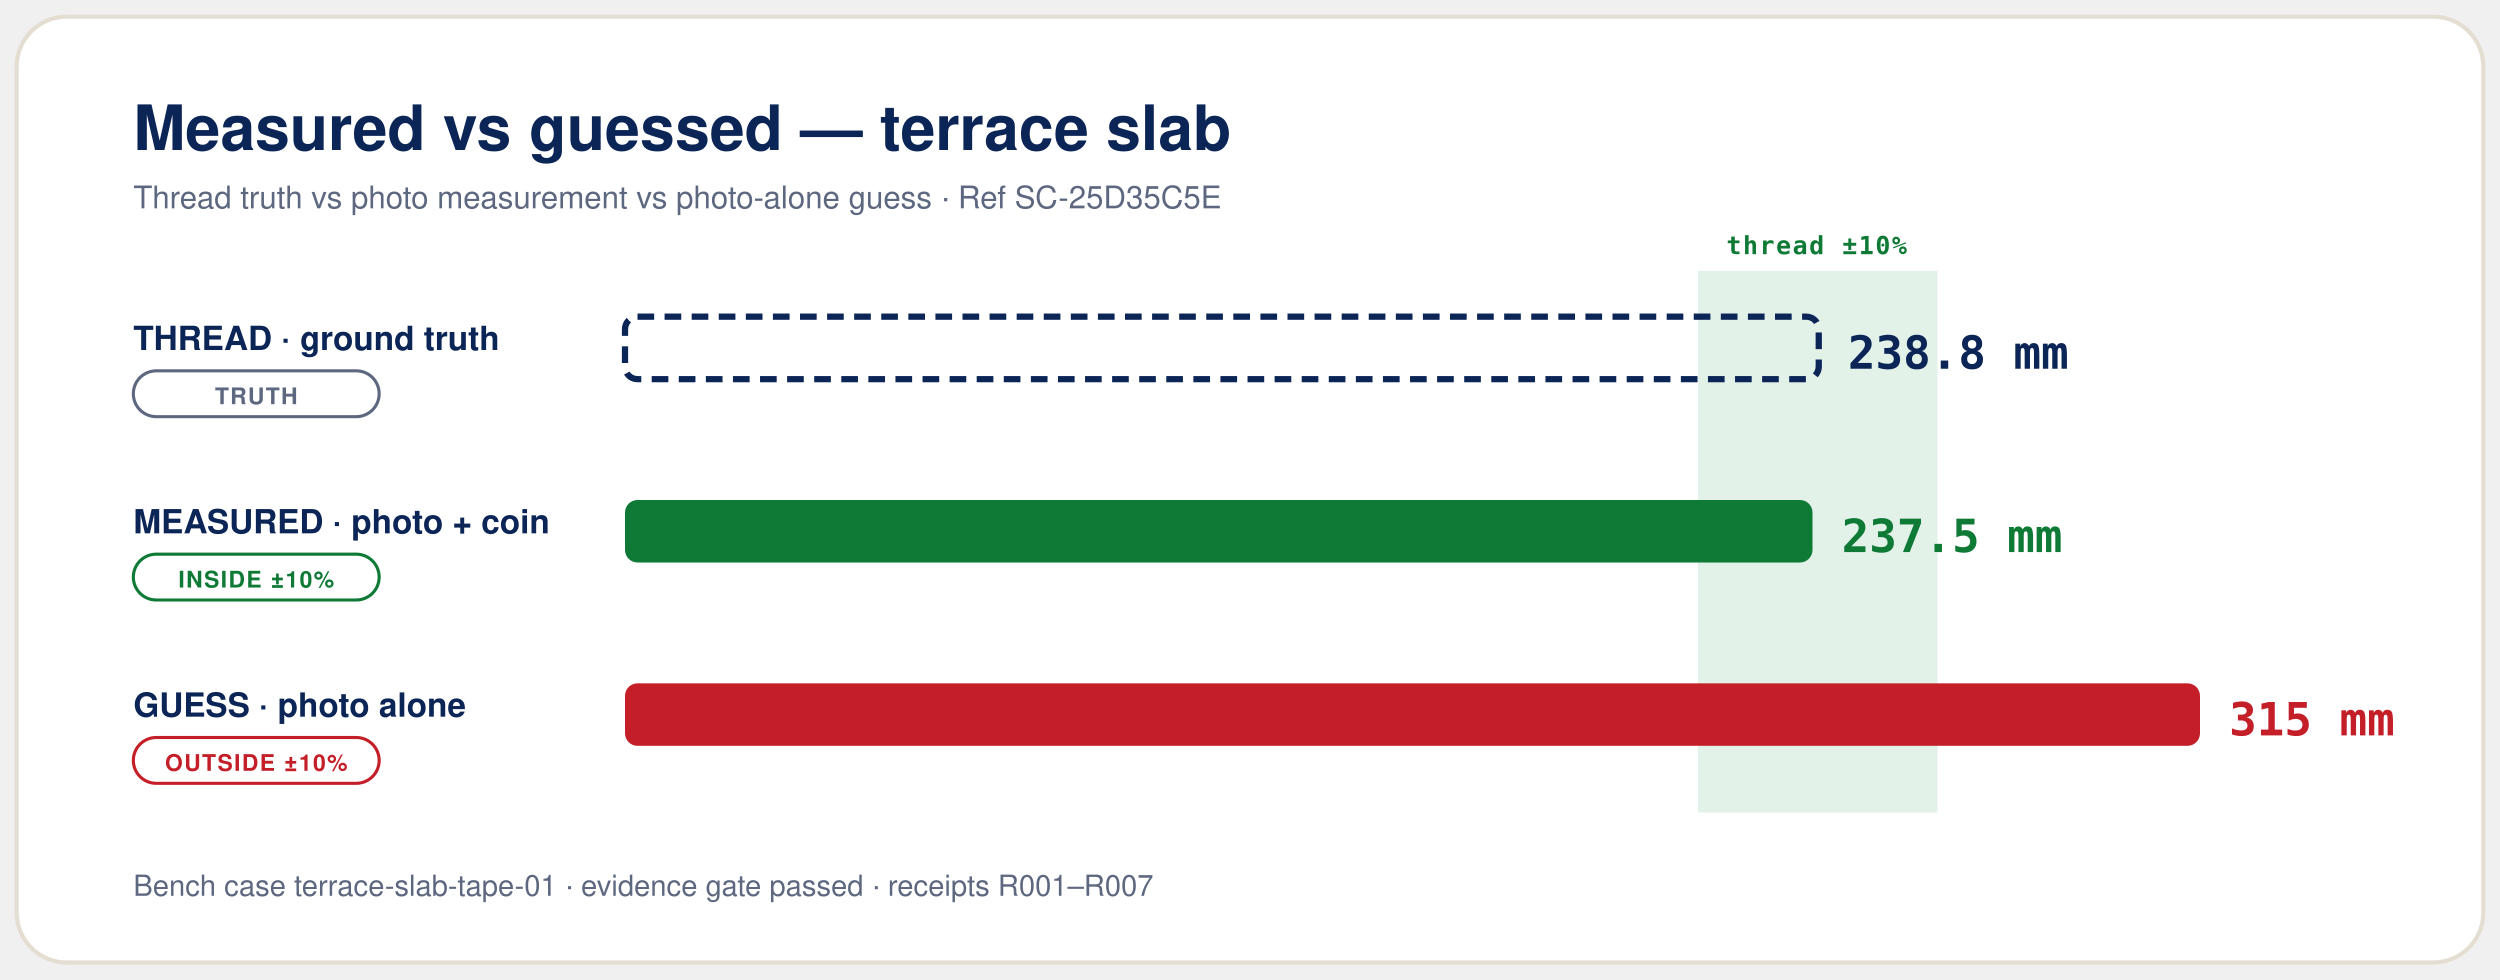
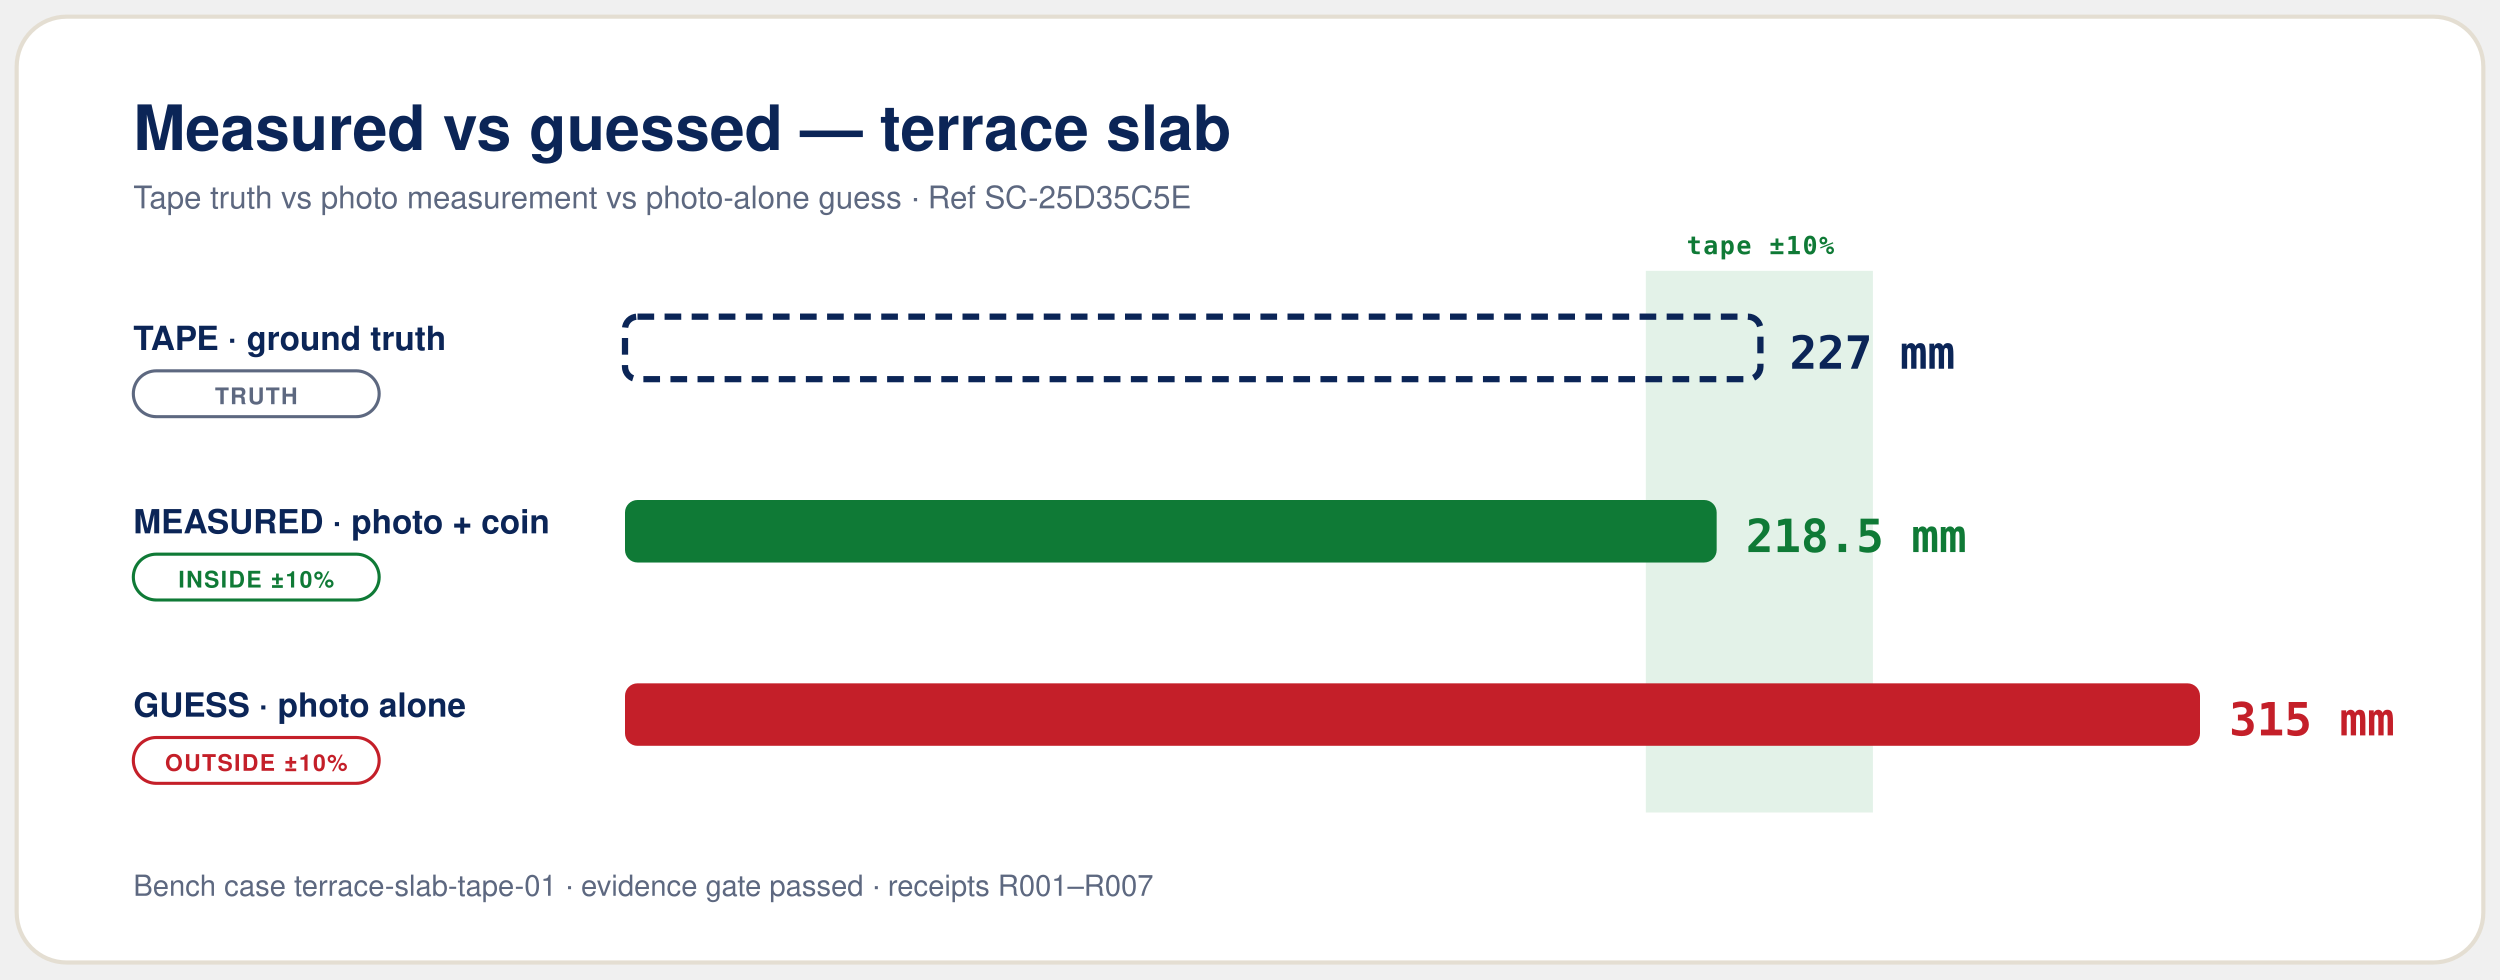
- <svg xmlns="http://www.w3.org/2000/svg" viewBox="0 0 1200 470" width="1200" height="470" role="img" aria-label="Bar chart: thread 238.8 mm, measured 237.5 mm inside 10 percent, guess 315 mm outside">
+ <svg xmlns="http://www.w3.org/2000/svg" viewBox="0 0 1200 470" width="1200" height="470" role="img" aria-label="Bar chart: tape 227 mm, measured 218.5 mm inside 10 percent, guess 315 mm outside">
  <rect x="8" y="8" width="1184" height="454" rx="24" fill="#ffffff" stroke="#e4ded2" stroke-width="2" />
  <text x="64" y="72" font-family="-apple-system,'Segoe UI',Helvetica,Arial,sans-serif" font-size="30" font-weight="700" fill="#0b2557" text-anchor="start" letter-spacing="0">Measured vs guessed — terrace slab</text>
-   <text x="64" y="100" font-family="-apple-system,'Segoe UI',Helvetica,Arial,sans-serif" font-size="15" font-weight="400" fill="#5d6880" text-anchor="start" letter-spacing="0">Thread truth vs photo measurement vs photo-alone guess · Ref SC-25D35C5E</text>
-   <rect x="815" y="130" width="115" height="260" fill="#e3f2e8" />
-   <text x="872" y="122" font-family="ui-monospace,Menlo,Consolas,monospace" font-size="12" font-weight="700" fill="#0f7a36" text-anchor="middle" letter-spacing="0.06em">thread ±10%</text>
-   <text x="64" y="168" font-family="-apple-system,'Segoe UI',Helvetica,Arial,sans-serif" font-size="16" font-weight="700" fill="#0b2557" text-anchor="start" letter-spacing="0">THREAD · ground truth</text>
+   <text x="64" y="100" font-family="-apple-system,'Segoe UI',Helvetica,Arial,sans-serif" font-size="15" font-weight="400" fill="#5d6880" text-anchor="start" letter-spacing="0">Tape truth vs photo measurement vs photo-alone guess · Ref SC-25D35C5E</text>
+   <rect x="790" y="130" width="109" height="260" fill="#e3f2e8" />
+   <text x="845" y="122" font-family="ui-monospace,Menlo,Consolas,monospace" font-size="12" font-weight="700" fill="#0f7a36" text-anchor="middle" letter-spacing="0.06em">tape ±10%</text>
+   <text x="64" y="168" font-family="-apple-system,'Segoe UI',Helvetica,Arial,sans-serif" font-size="16" font-weight="700" fill="#0b2557" text-anchor="start" letter-spacing="0">TAPE · ground truth</text>
  <rect x="64" y="178" width="118" height="22" rx="11" fill="none" stroke="#5d6880" stroke-width="1.5" />
  <text x="123" y="194" font-family="-apple-system,'Segoe UI',Helvetica,Arial,sans-serif" font-size="11" font-weight="700" fill="#5d6880" text-anchor="middle" letter-spacing="0.06em">TRUTH</text>
-   <rect x="300" y="152" width="573" height="30" rx="6" fill="none" stroke="#0b2557" stroke-width="3" stroke-dasharray="8 5" />
-   <text x="887" y="177" font-family="ui-monospace,Menlo,Consolas,monospace" font-size="22" font-weight="700" fill="#0b2557" text-anchor="start" letter-spacing="0">238.8 mm</text>
+   <rect x="300" y="152" width="545" height="30" rx="6" fill="none" stroke="#0b2557" stroke-width="3" stroke-dasharray="8 5" />
+   <text x="859" y="177" font-family="ui-monospace,Menlo,Consolas,monospace" font-size="22" font-weight="700" fill="#0b2557" text-anchor="start" letter-spacing="0">227 mm</text>
  <text x="64" y="256" font-family="-apple-system,'Segoe UI',Helvetica,Arial,sans-serif" font-size="16" font-weight="700" fill="#0b2557" text-anchor="start" letter-spacing="0">MEASURED · photo + coin</text>
  <rect x="64" y="266" width="118" height="22" rx="11" fill="none" stroke="#0f7a36" stroke-width="1.5" />
  <text x="123" y="282" font-family="-apple-system,'Segoe UI',Helvetica,Arial,sans-serif" font-size="11" font-weight="700" fill="#0f7a36" text-anchor="middle" letter-spacing="0.06em">INSIDE ±10%</text>
-   <rect x="300" y="240" width="570" height="30" rx="6" fill="#0f7a36" />
-   <text x="884" y="265" font-family="ui-monospace,Menlo,Consolas,monospace" font-size="22" font-weight="700" fill="#0f7a36" text-anchor="start" letter-spacing="0">237.5 mm</text>
+   <rect x="300" y="240" width="524" height="30" rx="6" fill="#0f7a36" />
+   <text x="838" y="265" font-family="ui-monospace,Menlo,Consolas,monospace" font-size="22" font-weight="700" fill="#0f7a36" text-anchor="start" letter-spacing="0">218.5 mm</text>
  <text x="64" y="344" font-family="-apple-system,'Segoe UI',Helvetica,Arial,sans-serif" font-size="16" font-weight="700" fill="#0b2557" text-anchor="start" letter-spacing="0">GUESS · photo alone</text>
  <rect x="64" y="354" width="118" height="22" rx="11" fill="none" stroke="#c41f29" stroke-width="1.5" />
  <text x="123" y="370" font-family="-apple-system,'Segoe UI',Helvetica,Arial,sans-serif" font-size="11" font-weight="700" fill="#c41f29" text-anchor="middle" letter-spacing="0.06em">OUTSIDE ±10%</text>
  <rect x="300" y="328" width="756" height="30" rx="6" fill="#c41f29" />
  <text x="1070" y="353" font-family="ui-monospace,Menlo,Consolas,monospace" font-size="22" font-weight="700" fill="#c41f29" text-anchor="start" letter-spacing="0">315 mm</text>
  <text x="64" y="430" font-family="-apple-system,'Segoe UI',Helvetica,Arial,sans-serif" font-size="14" font-weight="400" fill="#5d6880" text-anchor="start" letter-spacing="0">Bench case terrace-slab-tape-01 · evidence gate passed · receipts R001–R007</text>
</svg>
